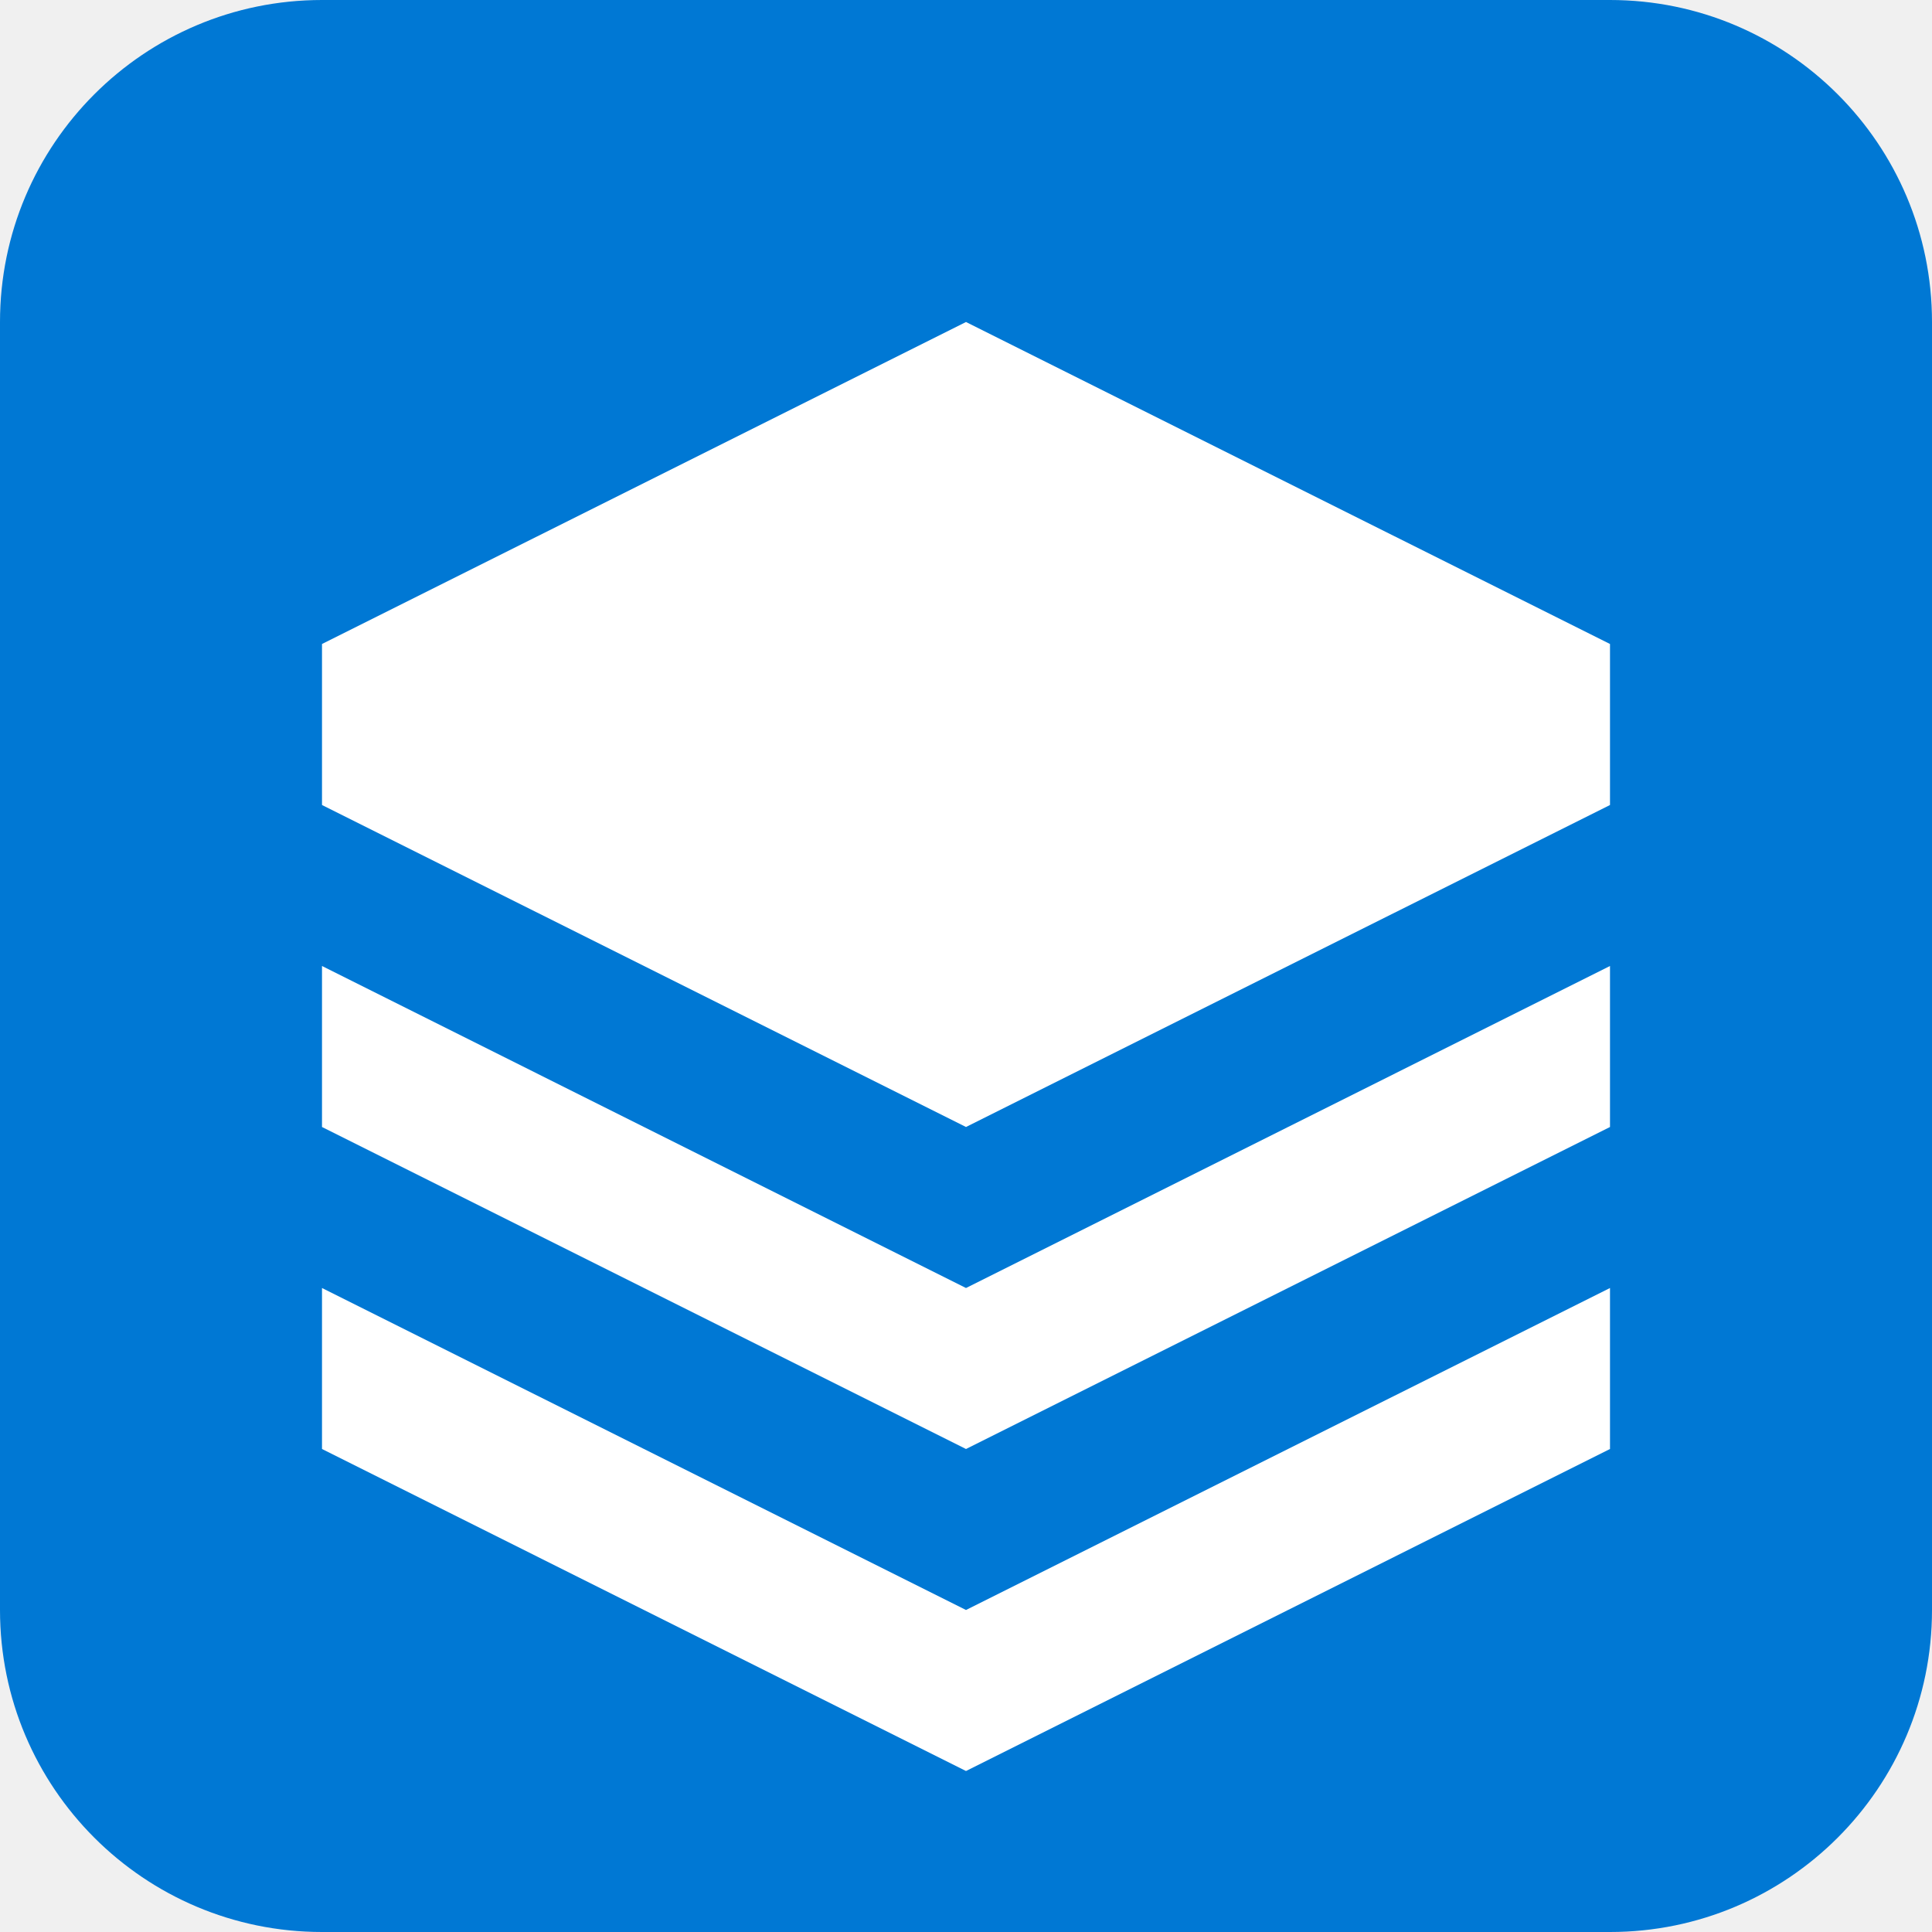
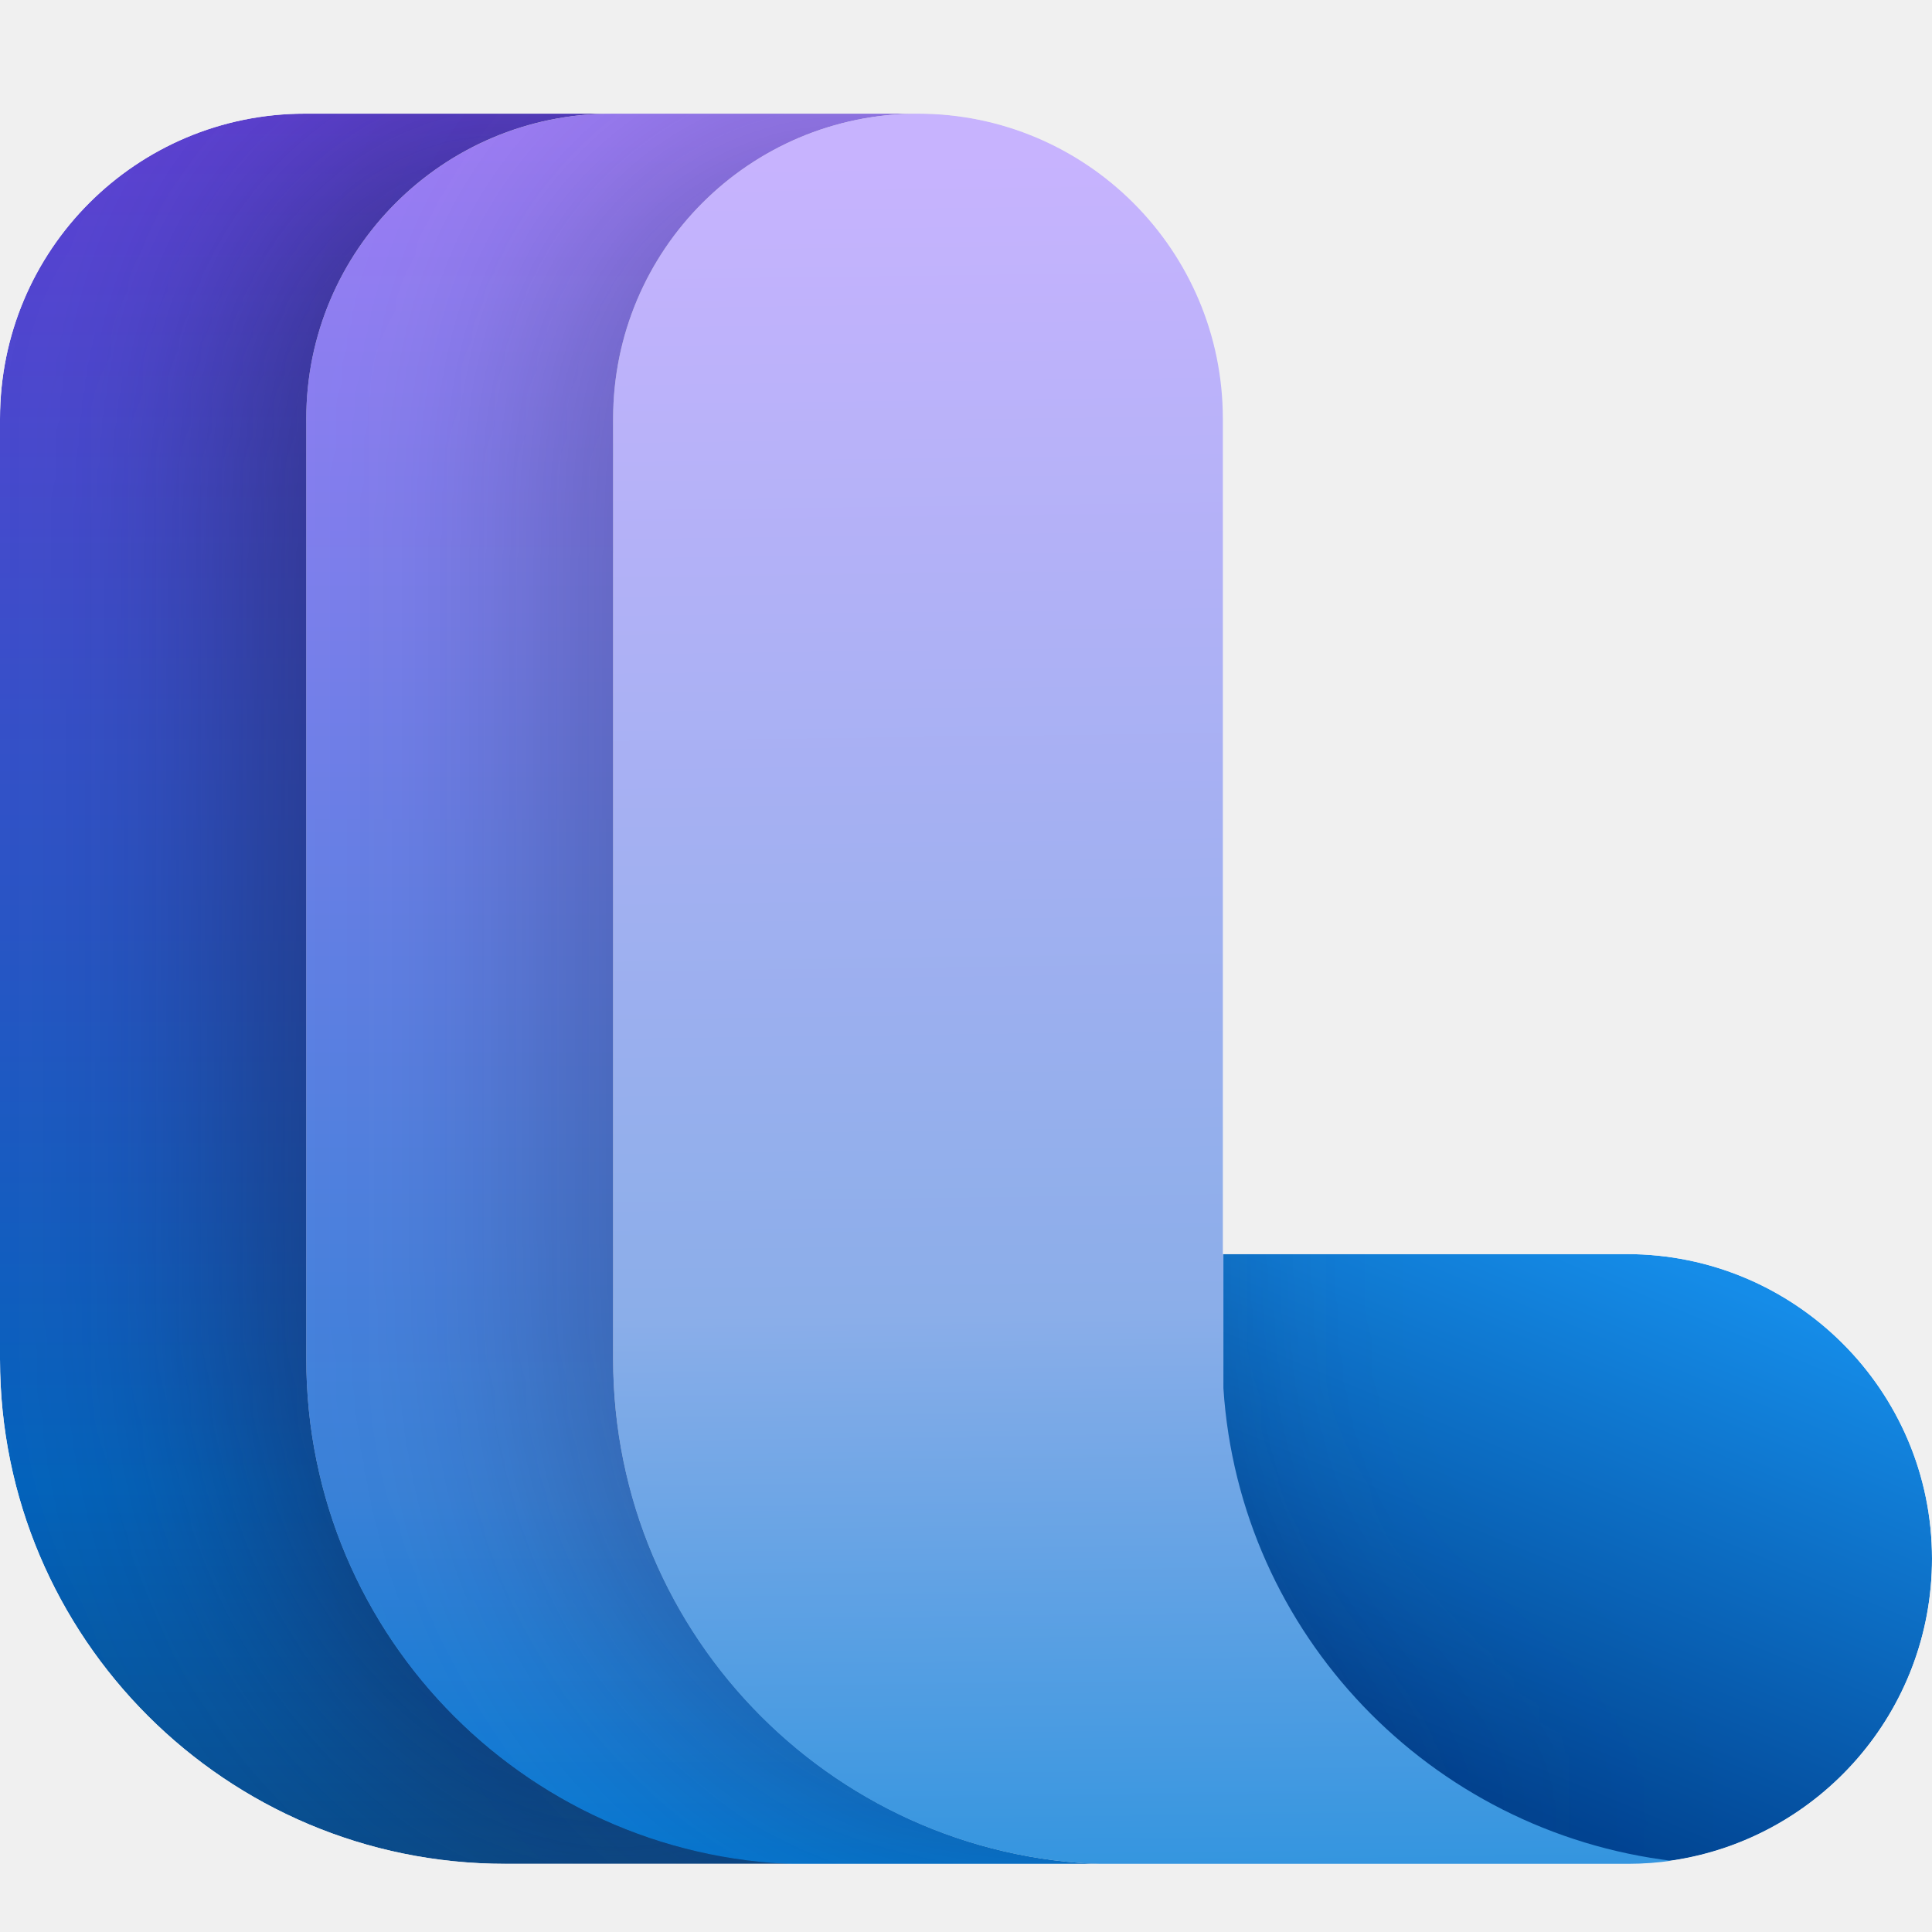
- <svg xmlns="http://www.w3.org/2000/svg" viewBox="0 0 24 24">
-   <rect width="24" height="24" rx="4" fill="#0078D4" />
-   <path fill="white" d="M12 4L4 8v2l8 4 8-4V8L12 4zM4 12v2l8 4 8-4v-2l-8 4-8-4zm0 4v2l8 4 8-4v-2l-8 4-8-4z" />
+ <svg xmlns="http://www.w3.org/2000/svg" width="340" height="340" viewBox="0 0 340 340" fill="none">
+   <mask id="mask0_201_1788" style="mask-type:alpha" maskUnits="userSpaceOnUse" x="0" y="20" width="340" height="308">
+     <path d="M340 274.3C340 244.7 315.9 220.7 286.3 220.7H215.2V73.7C215.2 44.1 191.2 20 161.5 20H149.3H107.5H95.5H53.7C24 20 0 44 0 73.7V239.2C0 288.2 39.8 328 88.9 328H130.7H142.9H184.4H184.7H196.9H274H286.5C289.2 328 291.9 327.8 294.5 327.4C320.2 323.5 340 301.2 340 274.3Z" fill="white" />
+   </mask>
+   <g mask="url(#mask0_201_1788)">
+     <path d="M340 274.301C340 244.701 315.9 220.701 286.3 220.701H213.9V244.301C216.6 284.301 248.1 319.401 286.3 328.001C289 328.001 291.7 327.801 294.3 327.401C320.2 323.501 340 301.201 340 274.301Z" fill="url(#paint0_linear_201_1788)" />
+     <path d="M53.9 239.101V73.701C53.9 44.001 78 20.001 107.6 20.001H53.7C24 20.001 0 44.001 0 73.701V239.201C0 288.201 39.8 328.001 88.9 328.001H142.8C93.7 328.001 53.9 288.201 53.9 239.101Z" fill="url(#paint1_linear_201_1788)" />
+     <g opacity="0.5">
+       <g filter="url(#filter0_f_201_1788)">
+         <path d="M95.7 239.101V73.701C95.7 44.001 119.7 20.001 149.4 20.001H95.5C65.8 20.001 41.8 44.001 41.8 73.701V239.201C41.8 288.301 81.6 328.101 130.7 328.101H184.6C135.5 328.001 95.7 288.201 95.7 239.101Z" fill="#1C1C47" />
+       </g>
+     </g>
+     <path d="M107.9 239.101V73.701C107.9 44.001 131.9 20.001 161.6 20.001H107.7C78 20.001 53.9 44.001 53.9 73.701V239.201C53.9 288.301 93.7 328.101 142.8 328.101H196.7C147.7 328.001 107.9 288.201 107.9 239.101Z" fill="url(#paint2_linear_201_1788)" />
+     <g opacity="0.3" filter="url(#filter1_f_201_1788)">
+       <path d="M202.8 244.301V220.701V73.701C202.8 44.101 178.8 20.001 149.1 20.001C119.4 20.001 95.4 44.001 95.4 73.701V239.201C95.4 288.301 135.2 328.101 184.3 328.101H273.9C276.6 328.101 279.3 327.901 281.9 327.501C239.2 322.401 205.7 287.601 202.8 244.301Z" fill="#1C1C47" />
+     </g>
+     <path d="M215.3 244.301V220.701V73.701C215.3 44.101 191.3 20.001 161.6 20.001C131.9 20.001 107.9 44.001 107.9 73.701V239.201C107.9 288.301 147.7 328.101 196.8 328.101H286.4C289.1 328.101 291.8 327.901 294.4 327.501C251.7 322.401 218.1 287.601 215.3 244.301Z" fill="url(#paint3_linear_201_1788)" />
+   </g>
+   <defs>
+     <filter id="filter0_f_201_1788" x="1.8" y="-19.999" width="222.8" height="388.1" filterUnits="userSpaceOnUse" color-interpolation-filters="sRGB">
+       <feFlood flood-opacity="0" result="BackgroundImageFix" />
+       <feBlend mode="normal" in="SourceGraphic" in2="BackgroundImageFix" result="shape" />
+       <feGaussianBlur stdDeviation="20" result="effect1_foregroundBlur_201_1788" />
+     </filter>
+     <filter id="filter1_f_201_1788" x="55.4" y="-19.999" width="266.5" height="388.1" filterUnits="userSpaceOnUse" color-interpolation-filters="sRGB">
+       <feFlood flood-opacity="0" result="BackgroundImageFix" />
+       <feBlend mode="normal" in="SourceGraphic" in2="BackgroundImageFix" result="shape" />
+       <feGaussianBlur stdDeviation="20" result="effect1_foregroundBlur_201_1788" />
+     </filter>
+     <linearGradient id="paint0_linear_201_1788" x1="290.591" y1="220.331" x2="247.966" y2="322.214" gradientUnits="userSpaceOnUse">
+       <stop stop-color="#158CE8" />
+       <stop offset="0.896" stop-color="#014492" />
+     </linearGradient>
+     <linearGradient id="paint1_linear_201_1788" x1="71.433" y1="328.001" x2="71.433" y2="20.001" gradientUnits="userSpaceOnUse">
+       <stop stop-color="#084E8E" />
+       <stop offset="0.216" stop-color="#0363BB" />
+       <stop offset="1" stop-color="#5E41D3" />
+     </linearGradient>
+     <linearGradient id="paint2_linear_201_1788" x1="125.374" y1="328.001" x2="125.374" y2="20.001" gradientUnits="userSpaceOnUse">
+       <stop stop-color="#0579D3" />
+       <stop offset="0.209" stop-color="#3982D8" />
+       <stop offset="0.985" stop-color="#9C7DF5" />
+     </linearGradient>
+     <linearGradient id="paint3_linear_201_1788" x1="201.886" y1="341.229" x2="197.698" y2="19.729" gradientUnits="userSpaceOnUse">
+       <stop stop-color="#2992DE" />
+       <stop offset="0.344" stop-color="#8BAEE9" />
+       <stop offset="0.975" stop-color="#C7B3FE" />
+     </linearGradient>
+   </defs>
</svg>
